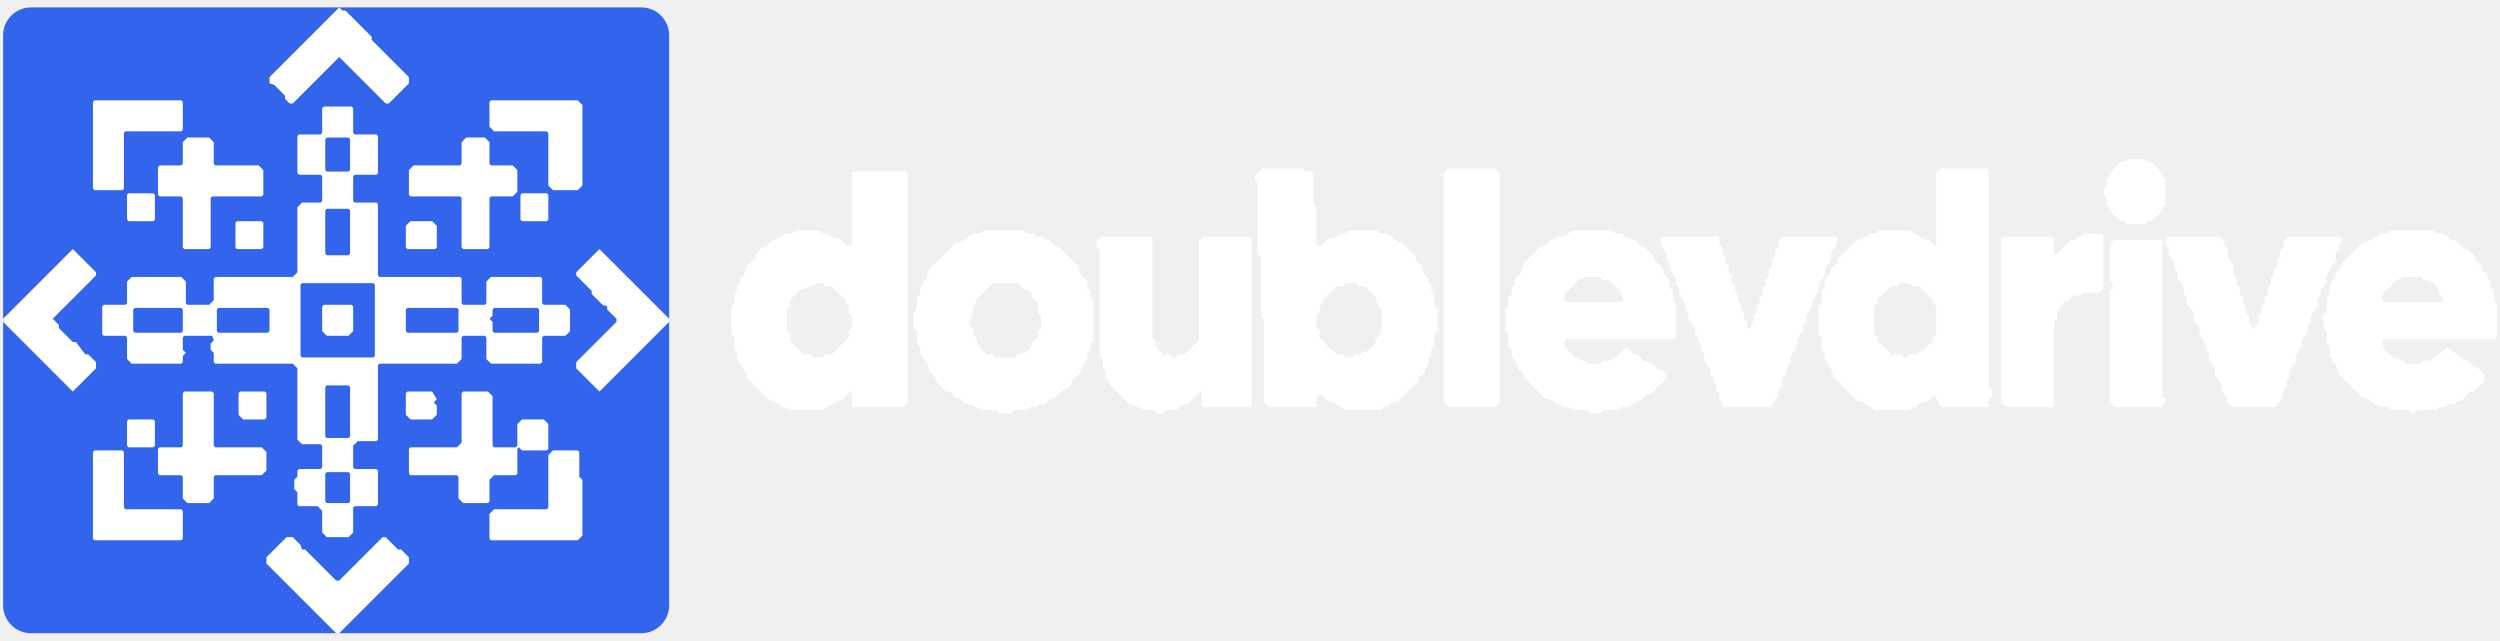
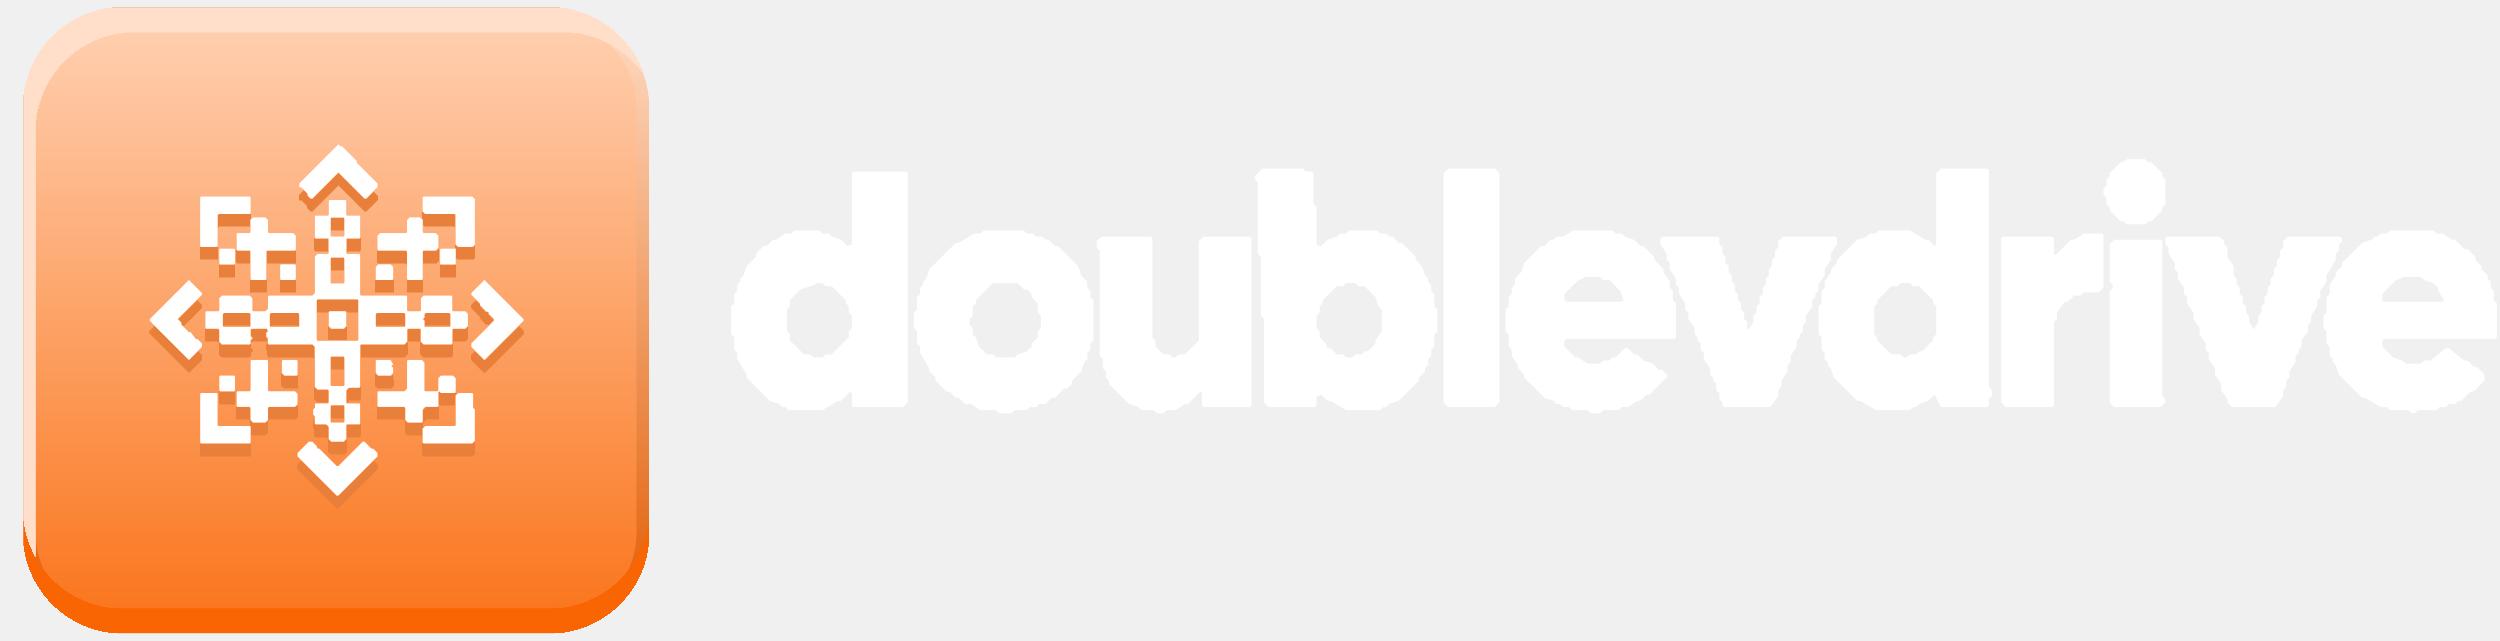
<svg xmlns="http://www.w3.org/2000/svg" viewBox="0 0 807 204" width="160" height="41" role="img" aria-label="ANAS">
-   <rect x="1" y="1" width="215" height="202" rx="9.0" fill="#3265EB" />
-   <path fill="#FFFFFF" fill-rule="evenodd" d="M109,1.5L87,23.5L87,25.5L88.5,26L92,29.5L92,30.5L93.5,32L94.5,32L109.5,17L124.5,32L125.5,32L132,25.5L132,23.5L120,11.5L120,10.5L111.5,2L110.5,2L109.5,1L109,1.5ZM30,31.5L30.5,31L58.5,31L59,31.5L59,40.5L58.5,41L40.5,41L40,41.5L40,59.5L39.5,60L30.5,60L30,59.5L30,31.5ZM158,31.5L158.5,31L186.5,31L188,32.5L188,58.5L186.5,60L178.5,60L177,58.5L177,41.5L176.5,41L159.5,41L158,39.5L158,31.5ZM104,33.5L104.5,33L113.5,33L114,33.5L114,41.5L114.5,42L121.5,42L122,42.5L122,54.5L121.5,55L114.5,55L114,55.5L114,63.5L114.5,64L121.5,64L122,64.5L122,87.5L122.5,88L148.5,88L149,88.5L149,96.5L149.5,97L156.5,97L157,96.5L157,89.5L158.5,88L174.5,88L175,88.5L175,96.5L175.5,97L182.5,97L184,98.5L184,105.5L182.5,107L175.5,107L175,107.5L175,115.5L174.5,116L158.5,116L157,114.5L157,107.5L156.5,107L149.5,107L149,107.5L149,114.5L147.5,116L122.5,116L122,116.5L122,140.5L121.5,141L115.5,141L114,142.5L114,149.5L114.5,150L121.5,150L122,150.5L122,161.5L121.5,162L114.5,162L114,162.5L114,170.5L112.5,172L105.5,172L104,170.5L104,163.5L102.5,162L96.5,162L96,161.5L96,157.5L95,156.5L95,153.5L96,152.5L96,150.5L96.5,150L103.5,150L104,149.5L104,142.5L103.5,142L97.5,142L96,140.5L96,117.5L94.5,116L69.5,116L69,115.5L69,112.5L68,111.5L68,109.5L69,108.5L68.5,107L59.5,107L59,107.5L59,111.5L60,112.5L59,113.5L59,115.5L58.5,116L42.5,116L41,114.5L41,107.5L40.5,107L33.5,107L33,106.5L33,97.5L33.5,97L40.5,97L41,96.5L41,89.5L42.5,88L58.5,88L60,89.5L60,96.5L60.5,97L67.5,97L69,95.5L69,88.5L69.5,88L94.5,88L96,86.5L96,65.5L97.5,64L103.5,64L104,63.5L104,55.5L103.5,55L96.5,55L96,54.5L96,42.5L96.5,42L103.5,42L104,41.5L104,33.5ZM60,43.5L60.5,43L67.5,43L69,44.5L69,51.5L69.5,52L83.5,52L85,53.5L85,61.5L84.5,62L68.5,62L68,62.5L68,78.5L67.5,79L59.5,79L59,78.5L59,62.5L58.5,62L51.5,62L51,61.5L51,52.5L51.5,52L58.5,52L59,51.5L59,44.5L60,43.5ZM105,43.5L105.5,43L112.5,43L113,43.5L113,53.5L112.5,54L105.5,54L105,53.5L105,43.5ZM150,43.5L149,44.5L149,51.5L148.5,52L133.5,52L132,53.5L132,61.5L132.5,62L148.5,62L149,62.5L149,78.5L149.5,79L157.5,79L158,78.5L158,62.5L158.5,62L165.5,62L167,60.5L167,53.5L165.5,52L158.5,52L158,51.5L158,44.5L156.5,43L150.5,43L150,43.5ZM41,61.5L41.5,61L49.5,61L50,61.5L50,69.5L49.5,70L41.5,70L41,69.5L41,61.5ZM168,61.5L168.5,61L176.5,61L177,61.5L177,69.5L176.5,70L168.5,70L168,69.5L168,61.5ZM105,66.5L105.5,66L112.5,66L113,66.5L113,80.5L112.5,81L105.5,81L105,80.5L105,66.5ZM76,70.5L76.5,70L84.5,70L85,70.5L85,78.5L84.5,79L76.5,79L76,78.5L76,70.5ZM132,70.5L131,71.5L131,78.5L131.5,79L140.5,79L141,78.5L141,71.5L139.5,70L132.5,70L132,70.5ZM23,79.5L23.5,79L31,86.5L31,87.5L17,101.5L19,103.5L19,104.5L23.5,109L24.5,109L27.5,113L28.5,113L31,115.5L31,117.5L23.5,125L1,102.5L1,101.5L23,79.5ZM193,79.5L193.5,79L216,101.5L216,102.5L193.5,125L186,117.5L186,115.5L199,102.5L199,101.5L196,98.5L196,97.5L194.5,97L191,93.5L191,92.5L186,87.5L186,86.5L193,79.5ZM97,90.5L97.5,90L120.5,90L121,90.5L121,113.5L120.5,114L97.5,114L97,113.5L97,90.5ZM104,97.5L104.5,97L113.5,97L114,97.5L114,105.5L112.5,107L105.5,107L104,105.5L104,97.5ZM43,98.5L43.5,98L58.5,98L59,98.5L59,105.5L58.5,106L43.5,106L43,105.5L43,98.5ZM70,98.5L70.5,98L86.5,98L87,98.5L87,105.5L86.5,106L70.5,106L70,105.5L70,98.5ZM131,98.5L131.5,98L147.5,98L148,98.5L148,105.5L147.5,106L131.5,106L131,105.5L131,98.5ZM159,98.5L159,100.5L158,101.5L159,102.5L159,105.5L159.5,106L173.5,106L174,105.5L174,98.5L173.5,98L159.5,98L159,98.5ZM105,123.5L105,139.5L105.5,140L112.5,140L113,139.5L113,123.5L112.5,123L105.5,123L105,123.5ZM59,125.5L59,142.5L58.5,143L51.5,143L51,143.5L51,151.5L51.5,152L58.5,152L59,152.5L59,159.5L60.5,161L67.5,161L69,159.5L69,152.5L69.5,152L84.5,152L86,150.5L86,144.5L84.5,143L69.5,143L69,142.5L69,125.5L68.5,125L59.5,125L59,125.5ZM77,125.5L77.5,125L85.5,125L86,125.5L86,133.5L85.5,134L78.5,134L77,132.5L77,125.5ZM131,125.5L131,132.5L132.5,134L139.5,134L141,132.5L141,129.5L140,128.5L141,127.5L139.5,125L131.5,125L131,125.5ZM149,125.5L149.5,125L157.5,125L159,126.5L159,142.5L159.5,143L166.5,143L167,142.5L167,135.5L168.5,134L175.5,134L177,135.5L177,143.5L176.5,144L168.5,144L167.5,143L167,143.5L167,151.5L166.5,152L159.5,152L158,153.5L158,160.5L157.5,161L149.5,161L148,159.5L148,152.5L147.5,152L132.5,152L132,151.5L132,143.5L132.5,143L147.5,143L149,141.5L149,125.5ZM41,134.5L41.5,134L49.5,134L50,134.5L50,142.5L49.5,143L41.5,143L41,142.5L41,134.5ZM30,144.5L30.5,144L39.5,144L40,144.5L40,162.5L40.5,163L58.5,163L59,163.5L59,172.5L58.5,173L30.5,173L30,172.5L30,144.5ZM178,144.5L178.5,144L186.5,144L187,144.5L187,152.5L188,153.5L188,171.5L186.5,173L158.5,173L158,172.5L158,164.5L159.5,163L176.5,163L177,162.5L177,145.5L178,144.5ZM105,151.5L105,160.5L105.5,161L112.5,161L113,160.5L113,151.5L112.5,151L105.5,151L105,151.5ZM92,172.5L86,178.5L86,180.5L108.5,203L109.5,203L132,180.5L132,178.5L129.5,176L128.5,176L124.5,172L123.5,172L109.5,186L108.5,186L98.5,176L97.5,176L97,174.5L94.5,172L92.5,172L92,172.5ZM686,50.5L684.5,51L681,54.5L681,55.5L680,56.5L680,58.5L679,59.5L679,61.5L680,62.5L680,64.5L681,65.5L681,66.5L684.5,70L685.5,70L686.5,71L692.5,71L693.5,70L694.5,70L698,66.5L698,65.5L699,64.5L699,56.5L698,55.5L698,54.5L694.5,51L693.5,51L692.5,50L686.5,50L686,50.5ZM407,53.5L405,55.5L405,56.5L406,57.5L406,80.5L407,81.5L407,100.5L408,101.5L408,128.5L409.5,130L424.5,130L425,129.5L425,126.5L426.5,126L428.5,128L429.5,128L434.5,131L445.5,131L446.5,130L447.5,130L448.5,129L451.5,128L458,121.5L458,120.5L460,118.5L460,117.5L461,116.5L461,114.5L462,113.5L462,111.5L463,110.5L463,106.5L464,105.5L464,98.5L463,97.5L463,93.5L462,92.5L462,90.5L461,89.5L461,88.5L460,87.5L459,84.5L457,82.5L457,81.5L452.5,77L451.5,77L449.5,75L448.5,75L447.5,74L445.5,74L444.5,73L435.5,73L434.5,74L432.5,74L431.5,75L428.5,76L426.5,78L425.5,78L425,77.5L425,65.5L424,64.5L424,54.5L423.5,54L421.5,54L420.5,53L407.5,53L407,53.5ZM467,53.5L466,54.5L466,128.5L467.5,130L482.5,130L484,128.5L484,54.5L482.5,53L467.5,53L467,53.5ZM626,53.5L625,54.5L625,77.5L624.5,78L622.5,76L621.5,76L616.5,73L606.5,73L605.5,74L603.5,74L602.5,75L599.5,76L593,82.5L593,83.5L591,85.5L591,86.5L589,89.5L589,91.5L588,92.5L588,96.5L587,97.5L587,106.5L588,107.5L588,111.5L589,112.5L589,114.5L590,115.5L590,116.5L591,117.5L592,120.5L599.5,128L600.5,128L605.5,131L616.5,131L617.5,130L618.5,130L619.5,129L622.5,128L624.5,126L626.5,130L641.5,130L642,129.5L642,127.5L643,126.5L643,124.5L642,123.5L642,53.5L641.5,53L626.5,53L626,53.5ZM275,54.5L275.5,54L292.5,54L293,54.5L293,128.5L291.5,130L275.5,130L275,129.5L275,125.5L274.5,125L271.5,128L270.5,128L265.5,131L254.5,131L253.5,130L252.5,130L251.5,129L248.5,128L241,120.5L241,119.5L238,114.5L238,112.5L237,111.5L237,107.5L236,106.5L236,97.5L237,96.5L237,93.5L238,92.5L238,90.5L239,89.5L239,88.5L240,87.5L241,84.5L244,81.5L244,80.5L246.5,78L247.5,78L249.5,76L250.5,76L253.5,74L255.5,74L256.5,73L264.5,73L265.5,74L267.5,74L268.5,75L271.5,76L273.5,78L275,77.5L275,54.5ZM317,73.5L317.5,73L330.5,73L331.5,74L333.5,74L334.5,75L336.5,75L337.5,76L338.5,76L340.5,78L341.5,78L348,84.5L349,87.5L351,89.5L351,91.5L352,92.5L352,94.5L353,95.5L353,108.5L352,109.5L352,111.5L351,112.5L351,114.5L350,115.5L349,118.5L346,121.5L346,122.5L344.5,124L343.5,124L340.5,127L339.5,127L337.5,129L335.5,129L334.5,130L332.5,130L331.5,131L327.5,131L326.5,132L322.5,132L321.5,131L316.5,131L313.5,129L311.5,129L309.5,127L308.5,127L306.5,125L305.5,125L302,121.5L302,120.5L300,118.5L300,117.5L297,112.5L297,110.5L296,109.5L296,105.5L295,104.5L295,99.5L296,98.5L296,94.5L297,93.5L297,91.5L298,90.5L298,89.5L299,88.5L300,85.5L308.5,77L309.5,77L314.5,74L316.5,74L317,73.5ZM507,73.5L507.5,73L520.5,73L521.5,74L523.5,74L524.5,75L527.5,76L529.5,78L530.5,78L534,81.5L534,82.5L537,85.5L537,86.5L539,89.5L539,91.5L540,92.5L540,95.5L541,96.5L541,107.5L540.5,108L505.5,108L505,108.5L505,110.5L508.5,114L509.5,114L512.5,116L516.5,116L517.5,115L519.5,115L520.5,114L521.5,114L524.5,111L525.5,111L527.5,113L528.5,113L530.5,115L533.5,116L535.5,118L536.5,118L538,119.5L538,120.5L532.5,126L531.5,126L529.5,128L528.5,128L525.5,130L523.5,130L522.5,131L517.5,131L516.5,132L513.5,132L512.5,131L507.5,131L506.5,130L504.5,130L503.5,129L502.5,129L501.5,128L498.5,127L492,120.5L492,119.5L490,117.5L490,116.5L488,113.5L488,111.5L487,110.5L487,106.5L486,105.5L486,98.5L487,97.5L487,94.5L488,93.5L488,91.5L489,90.5L489,88.5L491,86.5L492,83.5L497.5,78L498.5,78L500.5,76L501.5,76L502.5,75L504.5,75L507,73.5ZM771,73.5L770.5,74L768.5,74L767.5,75L766.5,75L765.5,76L762.5,77L756,83.5L756,84.5L754,86.5L754,87.5L752,90.5L752,93.5L751,94.5L751,99.5L750,100.5L750,104.5L751,105.5L751,109.5L752,110.5L752,113.5L753,114.5L753,115.5L754,116.5L755,119.5L762.5,127L763.5,127L768.5,130L770.5,130L771.5,131L777.5,131L778.5,132L779.5,132L780.5,131L786.5,131L787.5,130L789.5,130L790.5,129L792.5,129L793.5,128L794.5,128L797.5,125L798.5,125L802,121.5L802,119.5L799.5,117L798.5,117L796.5,115L795.5,115L790.5,111L789.5,111L784.5,115L782.5,115L781.5,116L776.5,116L775.5,115L772.5,114L769,110.5L769,108.5L769.5,108L805.5,108L806,107.5L806,96.5L805,95.5L805,92.5L804,91.5L804,89.5L803,88.5L803,87.5L801,85.5L801,84.5L799,82.5L799,81.5L796.5,79L795.5,79L792.5,76L791.5,76L788.5,74L786.5,74L785.5,73L771.5,73L771,73.5ZM672,74.5L672.5,74L678.5,74L679,74.5L679,91.5L677.5,93L672.5,93L671.5,94L669.5,94L667.5,96L666.5,96L664,99.5L664,101.5L663,102.5L663,129.5L662.5,130L647.5,130L646,128.5L646,75.5L646.5,75L662.5,75L663,75.5L663,80.5L663.5,81L668.5,76L669.5,76L672,74.5ZM355,75.5L355.5,75L371.5,75L372,75.5L372,107.5L373,108.5L373,110.5L375.5,113L377.5,113L378.5,114L379.5,114L380.5,113L382.5,113L387,108.5L387,76.5L388.5,75L403.5,75L404,75.5L404,129.5L403.5,130L388.5,130L388,129.5L388,125.5L387.5,125L383.5,129L382.5,129L379.5,131L376.5,131L375.5,132L373.5,132L372.5,131L368.5,131L367.5,130L364.5,129L358,122.5L358,121.5L357,120.5L357,118.5L356,117.5L356,114.5L355,113.5L355,79.5L354,78.5L354,76.5L355,75.5ZM536,75.5L536.5,75L554.5,75L555,75.5L555,77.5L556,78.5L556,80.5L557,81.5L557,83.5L558,84.5L558,86.5L559,87.5L559,89.5L560,90.5L560,92.5L561,93.5L561,95.5L562,96.5L562,98.5L563,99.5L563,101.5L564,102.5L564,104.5L564.5,105L566,102.5L566,100.5L567,99.5L567,97.5L568,96.5L568,94.5L569,93.5L569,91.5L570,90.5L570,88.5L571,87.5L571,85.5L572,84.5L572,82.5L573,81.5L573,79.5L574,78.5L574,76.5L575.5,75L592.5,75L593,75.5L593,77.5L591,80.5L591,82.5L589,85.5L589,87.5L587,90.5L587,92.5L586,93.5L586,94.5L585,95.5L585,97.5L583,100.5L583,102.5L582,103.5L582,105.5L581,106.5L581,107.5L580,108.5L580,110.5L578,113.5L578,115.5L577,116.5L577,118.5L575,121.5L575,123.5L574,124.5L574,126.5L571.5,130L556.5,130L556,129.5L556,128.5L555,127.5L555,125.5L554,124.5L554,122.5L553,121.5L553,120.5L552,119.5L552,117.5L550,114.5L550,112.5L549,111.5L549,109.5L548,108.5L548,107.5L547,106.5L547,104.5L545,101.5L545,99.5L544,98.5L544,96.5L542,93.5L542,91.5L541,90.5L541,88.5L539,85.5L539,83.5L538,82.5L538,80.5L536,77.5L536,75.5ZM699,75.5L699.5,75L716.5,75L718,76.5L718,77.5L719,78.5L719,81.5L721,84.5L721,87.5L722,88.5L722,90.5L723,91.5L723,93.5L724,94.5L724,96.5L725,97.5L725,99.5L726,100.5L726,102.5L727.5,105L729,102.5L729,100.5L730,99.5L730,97.5L731,96.5L731,94.5L732,93.5L732,91.5L733,90.5L733,88.5L734,87.5L734,85.5L735,84.5L735,82.5L736,81.5L736,79.5L737,78.5L737,76.5L738.5,75L755.5,75L756,75.5L756,76.5L755,77.5L755,79.5L754,80.5L754,82.5L751,87.5L751,89.5L749,92.5L749,94.5L748,95.5L748,97.5L746,100.5L746,102.5L745,103.5L745,105.5L743,108.5L743,110.5L742,111.5L742,112.5L741,113.5L741,115.5L739,118.5L739,120.5L738,121.5L738,123.5L737,124.5L737,126.5L734.5,130L720.5,130L719,128.5L719,127.5L717,124.5L717,122.5L715,119.5L715,117.5L713,114.5L713,112.5L712,111.5L712,109.5L710,106.5L710,104.5L708,101.5L708,99.5L706,96.5L706,94.5L705,93.5L705,91.5L703,88.5L703,86.5L702,85.5L702,83.5L700,80.5L700,78.5L699,77.5L699,75.5ZM682,76.5L682.5,76L697.5,76L698,76.5L698,126.5L699,127.5L699,128.5L697.5,130L682.5,130L681,128.5L681,92.5L682,91.5L682,90.5L681,89.5L681,77.5L682,76.5ZM511,88.5L509.5,89L505,93.5L505,95.5L505.5,96L523.5,96L524,95.5L523,92.5L519.5,89L517.5,89L516.5,88L511.5,88L511,88.5ZM775,88.5L775.5,88L781.5,88L782.5,89L785.5,90L787,91.5L787,92.5L789,95.5L788.5,96L769.5,96L769,95.5L769,93.5L773.5,89L775,88.5ZM263,90.5L258.5,92L255,95.5L255,97.5L254,98.5L254,105.5L255,106.5L255,108.5L259.5,113L261.5,113L262.5,114L265.5,114L266.5,113L268.5,113L274,107.5L274,105.5L275,104.5L275,100.5L274,99.5L274,97.5L273,96.5L273,95.5L268.5,91L266.5,91L265.5,90L263.5,90L263,90.5ZM320,90.5L315,95.5L315,96.5L314,97.5L314,100.5L313,101.5L313,103.5L314,104.5L314,106.5L315,107.5L316,110.5L318.5,113L320.5,113L321.5,114L327.5,114L328.5,113L331.5,112L333,110.5L333,109.5L335,107.5L335,105.5L336,104.5L336,100.5L335,99.5L335,96.5L333,94.5L333,93.5L331.5,92L330.5,92L328.5,90L320.5,90L320,90.5ZM434,90.5L433.5,91L431.5,91L427,95.5L427,96.5L426,97.5L426,99.5L425,100.5L425,104.5L426,105.5L426,107.5L428,109.5L428.5,111L429.5,111L431.5,113L433.5,113L434.5,114L436.5,114L437.5,113L439.5,113L440.5,112L441.5,112L444,109.5L444,108.5L446,105.5L446,98.5L445,97.5L444,94.5L440.5,91L438.5,91L437.5,90L434.5,90L434,90.5ZM613,90.5L612.5,91L610.5,91L606,95.5L606,96.5L605,97.5L605,106.5L606,107.5L606,108.5L610.5,113L613.5,113L614.5,114L615.5,114L616.5,113L618.5,113L619.5,112L620.5,112L624,108.5L624,107.5L625,106.5L625,97.5L624,96.5L624,95.5L619.5,91L617.5,91L616.5,90L613.5,90L613,90.5Z" />
+   <svg x="7.5" y="1" width="202" height="202" viewBox="0 0 50 50" fill="none">
+     <g filter="url(#filter0_ii_236_3237)">
+       <rect width="50" height="50" rx="8" fill="url(#paint0_linear_236_3237)" />
+       <rect x="0.5" y="0.5" width="49" height="49" rx="7.5" stroke="url(#paint1_linear_236_3237)" />
+       <g filter="url(#filter1_d_236_3237)">
+         <g transform="translate(6.042,5.972) scale(0.13889)">
+           <path fill-rule="evenodd" clip-rule="evenodd" d="M137.3,36.3L115.3,58.3L115.3,60.3L116.8,60.8L120.3,64.3L120.3,65.3L121.8,66.8L122.8,66.8L137.8,51.8L152.8,66.8L153.8,66.8L160.3,60.3L160.3,58.3L148.3,46.3L148.3,45.3L139.8,36.8L138.8,36.8L137.8,35.8L137.3,36.3ZM58.3,66.3L58.8,65.8L86.8,65.8L87.3,66.3L87.3,75.3L86.8,75.8L68.8,75.8L68.3,76.3L68.3,94.3L67.8,94.8L58.8,94.8L58.3,94.3L58.3,66.3ZM186.3,66.3L186.8,65.8L214.8,65.8L216.3,67.3L216.3,93.3L214.8,94.8L206.8,94.8L205.3,93.3L205.3,76.3L204.8,75.8L187.8,75.8L186.3,74.3L186.3,66.3ZM132.3,68.3L132.8,67.8L141.8,67.8L142.3,68.3L142.3,76.3L142.8,76.8L149.8,76.8L150.3,77.3L150.3,89.3L149.8,89.8L142.8,89.8L142.3,90.3L142.3,98.3L142.8,98.8L149.8,98.8L150.3,99.3L150.3,122.3L150.8,122.8L176.8,122.8L177.3,123.3L177.3,131.3L177.8,131.8L184.8,131.8L185.3,131.3L185.3,124.3L186.8,122.8L202.8,122.8L203.3,123.3L203.3,131.3L203.8,131.8L210.8,131.8L212.3,133.3L212.3,140.3L210.8,141.8L203.8,141.8L203.3,142.3L203.3,150.3L202.8,150.8L186.8,150.8L185.3,149.3L185.3,142.3L184.8,141.8L177.8,141.8L177.3,142.3L177.3,149.3L175.8,150.8L150.8,150.8L150.3,151.3L150.3,175.3L149.8,175.8L143.8,175.8L142.3,177.3L142.3,184.3L142.8,184.8L149.8,184.8L150.3,185.3L150.3,196.3L149.8,196.8L142.8,196.8L142.3,197.3L142.3,205.3L140.8,206.8L133.8,206.8L132.3,205.3L132.3,198.3L130.8,196.8L124.8,196.8L124.3,196.3L124.3,192.3L123.3,191.3L123.3,188.3L124.3,187.3L124.3,185.3L124.8,184.8L131.8,184.8L132.3,184.3L132.3,177.3L131.8,176.8L125.8,176.8L124.3,175.3L124.3,152.3L122.8,150.8L97.8,150.8L97.3,150.3L97.3,147.3L96.3,146.3L96.3,144.3L97.3,143.3L96.8,141.8L87.8,141.8L87.3,142.3L87.3,146.3L88.3,147.3L87.3,148.3L87.3,150.3L86.8,150.8L70.8,150.8L69.3,149.3L69.3,142.3L68.8,141.8L61.8,141.8L61.3,141.3L61.3,132.3L61.8,131.8L68.8,131.8L69.3,131.3L69.3,124.3L70.8,122.8L86.8,122.8L88.3,124.3L88.3,131.3L88.8,131.8L95.8,131.8L97.3,130.3L97.3,123.3L97.8,122.8L122.8,122.8L124.3,121.3L124.3,100.3L125.8,98.8L131.8,98.8L132.3,98.3L132.3,90.3L131.8,89.8L124.8,89.8L124.3,89.3L124.3,77.3L124.8,76.8L131.8,76.8L132.3,76.3L132.3,68.3ZM88.3,78.3L88.8,77.8L95.8,77.8L97.3,79.3L97.3,86.3L97.8,86.8L111.8,86.8L113.3,88.3L113.3,96.3L112.8,96.8L96.8,96.8L96.3,97.3L96.3,113.3L95.8,113.8L87.8,113.8L87.3,113.3L87.3,97.3L86.8,96.8L79.8,96.8L79.3,96.3L79.3,87.3L79.8,86.8L86.8,86.8L87.3,86.3L87.3,79.3L88.3,78.3ZM133.3,78.3L133.8,77.8L140.8,77.8L141.3,78.3L141.3,88.3L140.8,88.8L133.8,88.8L133.3,88.3L133.3,78.3ZM178.3,78.3L177.3,79.3L177.3,86.3L176.8,86.8L161.8,86.8L160.3,88.3L160.3,96.3L160.8,96.8L176.8,96.8L177.3,97.3L177.3,113.3L177.8,113.8L185.8,113.8L186.3,113.3L186.3,97.3L186.8,96.8L193.8,96.8L195.3,95.3L195.3,88.3L193.8,86.8L186.8,86.8L186.3,86.3L186.3,79.3L184.8,77.8L178.8,77.8L178.3,78.3ZM69.3,96.3L69.8,95.8L77.8,95.8L78.3,96.3L78.3,104.3L77.8,104.8L69.8,104.8L69.3,104.3L69.3,96.3ZM196.3,96.3L196.8,95.8L204.8,95.8L205.3,96.3L205.3,104.3L204.8,104.8L196.8,104.8L196.3,104.3L196.3,96.3ZM133.3,101.3L133.8,100.8L140.8,100.8L141.3,101.3L141.3,115.3L140.8,115.8L133.8,115.8L133.3,115.3L133.3,101.3ZM104.3,105.3L104.8,104.8L112.8,104.8L113.3,105.3L113.3,113.3L112.8,113.8L104.8,113.8L104.3,113.3L104.3,105.3ZM160.3,105.3L159.3,106.3L159.3,113.3L159.8,113.8L168.8,113.8L169.3,113.3L169.3,106.3L167.8,104.8L160.8,104.8L160.3,105.3ZM51.3,114.3L51.8,113.8L59.3,121.3L59.3,122.3L45.3,136.3L47.3,138.3L47.3,139.3L51.8,143.8L52.8,143.8L55.8,147.8L56.8,147.8L59.3,150.3L59.3,152.3L51.8,159.8L29.3,137.3L29.3,136.3L51.3,114.3ZM221.3,114.3L221.8,113.8L244.3,136.3L244.3,137.3L221.8,159.8L214.3,152.3L214.3,150.3L227.3,137.3L227.3,136.3L224.3,133.3L224.3,132.3L222.8,131.8L219.3,128.3L219.3,127.3L214.3,122.3L214.3,121.3L221.3,114.3ZM125.3,125.3L125.8,124.8L148.8,124.8L149.3,125.3L149.3,148.3L148.8,148.8L125.8,148.8L125.3,148.3L125.3,125.3ZM132.3,132.3L132.8,131.8L141.8,131.8L142.3,132.3L142.3,140.3L140.8,141.8L133.8,141.8L132.3,140.3L132.3,132.3ZM71.3,133.3L71.8,132.8L86.8,132.8L87.3,133.3L87.3,140.3L86.8,140.8L71.8,140.8L71.3,140.3L71.3,133.3ZM98.3,133.3L98.8,132.8L114.8,132.8L115.3,133.3L115.3,140.3L114.8,140.8L98.8,140.8L98.3,140.3L98.3,133.3ZM159.3,133.3L159.8,132.8L175.8,132.8L176.3,133.3L176.3,140.3L175.8,140.8L159.8,140.8L159.3,140.3L159.3,133.3ZM187.3,133.3L187.3,135.3L186.3,136.3L187.3,137.3L187.3,140.3L187.8,140.8L201.8,140.8L202.3,140.3L202.3,133.3L201.8,132.8L187.8,132.8L187.3,133.3ZM133.3,158.3L133.3,174.3L133.8,174.8L140.8,174.8L141.3,174.3L141.3,158.3L140.8,157.8L133.8,157.8L133.3,158.3ZM87.3,160.3L87.3,177.3L86.8,177.8L79.8,177.8L79.3,178.3L79.3,186.3L79.8,186.8L86.8,186.8L87.3,187.3L87.3,194.3L88.8,195.8L95.8,195.8L97.3,194.3L97.3,187.3L97.8,186.8L112.8,186.8L114.3,185.3L114.3,179.3L112.8,177.8L97.8,177.8L97.3,177.3L97.3,160.3L96.8,159.8L87.8,159.8L87.3,160.3ZM105.3,160.3L105.8,159.8L113.8,159.8L114.3,160.3L114.3,168.3L113.8,168.8L106.8,168.8L105.3,167.3L105.3,160.3ZM159.3,160.3L159.3,167.3L160.8,168.8L167.8,168.8L169.3,167.3L169.3,164.3L168.3,163.3L169.3,162.3L167.8,159.8L159.8,159.8L159.3,160.3ZM177.3,160.3L177.8,159.8L185.8,159.8L187.3,161.3L187.3,177.3L187.8,177.8L194.8,177.8L195.3,177.3L195.3,170.3L196.8,168.8L203.8,168.8L205.3,170.3L205.3,178.3L204.8,178.8L196.8,178.8L195.8,177.8L195.3,178.3L195.3,186.3L194.8,186.8L187.8,186.8L186.3,188.3L186.3,195.3L185.8,195.8L177.8,195.8L176.3,194.3L176.3,187.3L175.8,186.8L160.8,186.8L160.3,186.3L160.3,178.3L160.8,177.8L175.8,177.8L177.3,176.3L177.3,160.3ZM69.3,169.3L69.8,168.8L77.8,168.8L78.3,169.3L78.3,177.3L77.8,177.8L69.8,177.8L69.3,177.3L69.3,169.3ZM58.3,179.3L58.8,178.8L67.8,178.8L68.3,179.3L68.3,197.3L68.8,197.8L86.8,197.8L87.3,198.3L87.3,207.3L86.8,207.8L58.8,207.8L58.3,207.3L58.3,179.3ZM206.3,179.3L206.8,178.8L214.8,178.8L215.3,179.3L215.3,187.3L216.3,188.3L216.3,206.3L214.8,207.8L186.8,207.8L186.3,207.3L186.3,199.3L187.8,197.8L204.8,197.8L205.3,197.3L205.3,180.3L206.3,179.3ZM133.3,186.3L133.3,195.3L133.8,195.8L140.8,195.8L141.3,195.3L141.3,186.3L140.8,185.8L133.8,185.8L133.3,186.3ZM120.3,207.3L114.3,213.3L114.3,215.3L136.8,237.8L137.8,237.8L160.3,215.3L160.3,213.3L157.8,210.8L156.8,210.8L152.8,206.8L151.8,206.8L137.8,220.8L136.8,220.8L126.8,210.8L125.8,210.8L125.3,209.3L122.8,206.8L120.8,206.8L120.3,207.3Z" fill="white" />
+         </g>
+       </g>
+     </g>
+     <defs>
+       <filter id="filter0_ii_236_3237" x="0" y="0" width="50" height="50" filterUnits="userSpaceOnUse" color-interpolation-filters="sRGB">
+         <feFlood flood-opacity="0" result="BackgroundImageFix" />
+         <feBlend mode="normal" in="SourceGraphic" in2="BackgroundImageFix" result="shape" />
+         <feColorMatrix in="SourceAlpha" type="matrix" values="0 0 0 0 0 0 0 0 0 0 0 0 0 0 0 0 0 0 127 0" result="hardAlpha" />
+         <feOffset dx="1" dy="2" />
+         <feComposite in2="hardAlpha" operator="arithmetic" k2="-1" k3="1" />
+         <feColorMatrix type="matrix" values="0 0 0 0 1 0 0 0 0 0.875 0 0 0 0 0.791 0 0 0 1 0" />
+         <feBlend mode="normal" in2="shape" result="effect1_innerShadow_236_3237" />
+         <feColorMatrix in="SourceAlpha" type="matrix" values="0 0 0 0 0 0 0 0 0 0 0 0 0 0 0 0 0 0 127 0" result="hardAlpha" />
+         <feOffset dy="-2" />
+         <feComposite in2="hardAlpha" operator="arithmetic" k2="-1" k3="1" />
+         <feColorMatrix type="matrix" values="0 0 0 0 0.977 0 0 0 0 0.398 0 0 0 0 0.012 0 0 0 1 0" />
+         <feBlend mode="normal" in2="effect1_innerShadow_236_3237" result="effect2_innerShadow_236_3237" />
+       </filter>
+       <filter id="filter1_d_236_3237" x="6" y="10" width="39" height="34" filterUnits="userSpaceOnUse" color-interpolation-filters="sRGB">
+         <feFlood flood-opacity="0" result="BackgroundImageFix" />
+         <feColorMatrix in="SourceAlpha" type="matrix" values="0 0 0 0 0 0 0 0 0 0 0 0 0 0 0 0 0 0 127 0" result="hardAlpha" />
+         <feOffset dy="1" />
+         <feComposite in2="hardAlpha" operator="out" />
+         <feColorMatrix type="matrix" values="0 0 0 0 0.908 0 0 0 0 0.503 0 0 0 0 0.231 0 0 0 1 0" />
+         <feBlend mode="normal" in2="BackgroundImageFix" result="effect1_dropShadow_236_3237" />
+         <feBlend mode="normal" in="SourceGraphic" in2="effect1_dropShadow_236_3237" result="shape" />
+       </filter>
+       <linearGradient id="paint0_linear_236_3237" x1="25" y1="0" x2="25" y2="50" gradientUnits="userSpaceOnUse">
+         <stop stop-color="#FFD2B4" />
+         <stop offset="1" stop-color="#FA7319" />
+       </linearGradient>
+       <linearGradient id="paint1_linear_236_3237" x1="25" y1="0" x2="25" y2="50" gradientUnits="userSpaceOnUse">
+         <stop stop-color="#FFDDC6" />
+         <stop offset="1" stop-color="#E05A00" />
+       </linearGradient>
+     </defs>
+   </svg>
+   <path fill="#FFFFFF" fill-rule="evenodd" d="M686,50.5L684.5,51L681,54.5L681,55.5L680,56.5L680,58.5L679,59.5L679,61.5L680,62.5L680,64.5L681,65.5L681,66.5L684.5,70L685.5,70L686.5,71L692.5,71L693.5,70L694.5,70L698,66.5L698,65.5L699,64.5L699,56.5L698,55.5L698,54.5L694.5,51L693.5,51L692.5,50L686.5,50L686,50.5Z M407,53.5L405,55.5L405,56.5L406,57.5L406,80.5L407,81.5L407,100.5L408,101.5L408,128.5L409.5,130L424.5,130L425,129.5L425,126.5L426.5,126L428.5,128L429.5,128L434.5,131L445.5,131L446.5,130L447.5,130L448.5,129L451.5,128L458,121.5L458,120.5L460,118.5L460,117.5L461,116.5L461,114.5L462,113.5L462,111.5L463,110.5L463,106.5L464,105.5L464,98.5L463,97.5L463,93.5L462,92.5L462,90.5L461,89.5L461,88.5L460,87.5L459,84.5L457,82.5L457,81.5L452.5,77L451.5,77L449.5,75L448.5,75L447.5,74L445.5,74L444.5,73L435.5,73L434.5,74L432.5,74L431.5,75L428.5,76L426.5,78L425.5,78L425,77.5L425,65.5L424,64.5L424,54.5L423.5,54L421.5,54L420.5,53L407.5,53L407,53.5Z M467,53.5L466,54.5L466,128.5L467.5,130L482.5,130L484,128.5L484,54.5L482.5,53L467.5,53L467,53.5Z M626,53.5L625,54.5L625,77.5L624.5,78L622.5,76L621.5,76L616.5,73L606.5,73L605.5,74L603.5,74L602.5,75L599.5,76L593,82.5L593,83.5L591,85.5L591,86.5L589,89.5L589,91.5L588,92.5L588,96.5L587,97.5L587,106.5L588,107.5L588,111.5L589,112.5L589,114.5L590,115.5L590,116.5L591,117.5L592,120.5L599.5,128L600.5,128L605.5,131L616.5,131L617.5,130L618.5,130L619.5,129L622.5,128L624.5,126L626.5,130L641.5,130L642,129.5L642,127.5L643,126.5L643,124.5L642,123.5L642,53.5L641.5,53L626.5,53L626,53.5Z M275,54.5L275.5,54L292.5,54L293,54.5L293,128.5L291.5,130L275.5,130L275,129.5L275,125.5L274.5,125L271.5,128L270.5,128L265.5,131L254.5,131L253.5,130L252.5,130L251.5,129L248.5,128L241,120.5L241,119.5L238,114.5L238,112.5L237,111.5L237,107.5L236,106.5L236,97.5L237,96.5L237,93.5L238,92.5L238,90.5L239,89.5L239,88.5L240,87.5L241,84.5L244,81.5L244,80.5L246.5,78L247.5,78L249.5,76L250.5,76L253.5,74L255.5,74L256.5,73L264.5,73L265.5,74L267.5,74L268.5,75L271.5,76L273.5,78L275,77.5L275,54.5Z M317,73.5L317.5,73L330.5,73L331.5,74L333.5,74L334.5,75L336.5,75L337.5,76L338.5,76L340.5,78L341.5,78L348,84.5L349,87.5L351,89.5L351,91.5L352,92.5L352,94.5L353,95.5L353,108.5L352,109.5L352,111.5L351,112.5L351,114.5L350,115.5L349,118.5L346,121.5L346,122.5L344.5,124L343.5,124L340.5,127L339.5,127L337.5,129L335.5,129L334.5,130L332.5,130L331.5,131L327.5,131L326.5,132L322.5,132L321.5,131L316.5,131L313.5,129L311.5,129L309.5,127L308.5,127L306.5,125L305.5,125L302,121.5L302,120.5L300,118.5L300,117.5L297,112.5L297,110.5L296,109.5L296,105.5L295,104.5L295,99.5L296,98.5L296,94.5L297,93.5L297,91.5L298,90.5L298,89.5L299,88.5L300,85.5L308.5,77L309.5,77L314.5,74L316.5,74L317,73.5Z M507,73.5L507.5,73L520.5,73L521.5,74L523.5,74L524.5,75L527.5,76L529.5,78L530.5,78L534,81.5L534,82.5L537,85.5L537,86.5L539,89.5L539,91.5L540,92.5L540,95.5L541,96.5L541,107.5L540.5,108L505.5,108L505,108.5L505,110.5L508.5,114L509.5,114L512.5,116L516.5,116L517.5,115L519.5,115L520.5,114L521.5,114L524.5,111L525.5,111L527.5,113L528.5,113L530.5,115L533.5,116L535.5,118L536.5,118L538,119.5L538,120.5L532.5,126L531.5,126L529.5,128L528.5,128L525.5,130L523.5,130L522.5,131L517.5,131L516.5,132L513.5,132L512.5,131L507.5,131L506.5,130L504.5,130L503.5,129L502.5,129L501.5,128L498.5,127L492,120.5L492,119.5L490,117.5L490,116.5L488,113.5L488,111.5L487,110.5L487,106.5L486,105.5L486,98.5L487,97.5L487,94.5L488,93.5L488,91.5L489,90.5L489,88.5L491,86.5L492,83.5L497.5,78L498.5,78L500.5,76L501.5,76L502.5,75L504.5,75L507,73.5Z M771,73.5L770.5,74L768.5,74L767.5,75L766.5,75L765.5,76L762.5,77L756,83.5L756,84.5L754,86.5L754,87.5L752,90.5L752,93.5L751,94.5L751,99.5L750,100.5L750,104.5L751,105.5L751,109.5L752,110.5L752,113.5L753,114.5L753,115.5L754,116.5L755,119.5L762.5,127L763.5,127L768.5,130L770.5,130L771.5,131L777.5,131L778.5,132L779.5,132L780.5,131L786.5,131L787.5,130L789.5,130L790.5,129L792.5,129L793.5,128L794.5,128L797.5,125L798.5,125L802,121.5L802,119.5L799.5,117L798.5,117L796.5,115L795.5,115L790.5,111L789.5,111L784.5,115L782.5,115L781.5,116L776.5,116L775.5,115L772.5,114L769,110.5L769,108.5L769.5,108L805.5,108L806,107.5L806,96.5L805,95.5L805,92.5L804,91.5L804,89.5L803,88.5L803,87.5L801,85.5L801,84.5L799,82.5L799,81.5L796.5,79L795.5,79L792.5,76L791.5,76L788.5,74L786.5,74L785.5,73L771.5,73L771,73.5Z M672,74.5L672.5,74L678.5,74L679,74.5L679,91.5L677.5,93L672.5,93L671.5,94L669.5,94L667.5,96L666.5,96L664,99.5L664,101.5L663,102.5L663,129.5L662.5,130L647.5,130L646,128.5L646,75.5L646.5,75L662.5,75L663,75.5L663,80.5L663.5,81L668.5,76L669.5,76L672,74.5Z M355,75.5L355.5,75L371.5,75L372,75.5L372,107.5L373,108.5L373,110.5L375.5,113L377.5,113L378.5,114L379.5,114L380.5,113L382.5,113L387,108.5L387,76.5L388.5,75L403.5,75L404,75.5L404,129.5L403.5,130L388.5,130L388,129.5L388,125.5L387.5,125L383.5,129L382.5,129L379.5,131L376.5,131L375.5,132L373.5,132L372.5,131L368.5,131L367.5,130L364.5,129L358,122.5L358,121.5L357,120.5L357,118.5L356,117.5L356,114.5L355,113.5L355,79.5L354,78.5L354,76.5L355,75.5Z M536,75.5L536.5,75L554.5,75L555,75.5L555,77.5L556,78.5L556,80.5L557,81.5L557,83.5L558,84.5L558,86.5L559,87.5L559,89.5L560,90.5L560,92.5L561,93.5L561,95.5L562,96.5L562,98.5L563,99.5L563,101.5L564,102.5L564,104.5L564.5,105L566,102.5L566,100.5L567,99.5L567,97.5L568,96.5L568,94.5L569,93.5L569,91.5L570,90.5L570,88.5L571,87.5L571,85.5L572,84.5L572,82.5L573,81.5L573,79.5L574,78.5L574,76.5L575.5,75L592.5,75L593,75.5L593,77.5L591,80.5L591,82.5L589,85.5L589,87.5L587,90.5L587,92.5L586,93.5L586,94.5L585,95.5L585,97.5L583,100.5L583,102.5L582,103.5L582,105.5L581,106.5L581,107.5L580,108.5L580,110.5L578,113.5L578,115.5L577,116.5L577,118.5L575,121.5L575,123.5L574,124.5L574,126.5L571.5,130L556.5,130L556,129.5L556,128.5L555,127.5L555,125.5L554,124.5L554,122.5L553,121.5L553,120.5L552,119.5L552,117.5L550,114.5L550,112.5L549,111.5L549,109.5L548,108.5L548,107.5L547,106.5L547,104.5L545,101.5L545,99.5L544,98.5L544,96.5L542,93.5L542,91.5L541,90.5L541,88.5L539,85.5L539,83.5L538,82.5L538,80.5L536,77.5L536,75.5Z M699,75.5L699.5,75L716.5,75L718,76.5L718,77.5L719,78.5L719,81.5L721,84.5L721,87.5L722,88.5L722,90.5L723,91.5L723,93.5L724,94.5L724,96.5L725,97.5L725,99.5L726,100.5L726,102.5L727.5,105L729,102.5L729,100.5L730,99.5L730,97.5L731,96.5L731,94.5L732,93.5L732,91.5L733,90.5L733,88.5L734,87.5L734,85.5L735,84.5L735,82.5L736,81.5L736,79.5L737,78.5L737,76.5L738.5,75L755.5,75L756,75.5L756,76.5L755,77.5L755,79.5L754,80.5L754,82.5L751,87.5L751,89.5L749,92.5L749,94.5L748,95.5L748,97.5L746,100.5L746,102.5L745,103.5L745,105.5L743,108.5L743,110.5L742,111.5L742,112.5L741,113.5L741,115.5L739,118.5L739,120.5L738,121.5L738,123.5L737,124.5L737,126.5L734.5,130L720.5,130L719,128.5L719,127.5L717,124.5L717,122.5L715,119.5L715,117.5L713,114.5L713,112.5L712,111.5L712,109.5L710,106.5L710,104.5L708,101.5L708,99.5L706,96.5L706,94.5L705,93.5L705,91.5L703,88.5L703,86.5L702,85.5L702,83.5L700,80.5L700,78.5L699,77.5L699,75.5Z M682,76.5L682.5,76L697.5,76L698,76.5L698,126.5L699,127.5L699,128.5L697.5,130L682.5,130L681,128.5L681,92.5L682,91.5L682,90.5L681,89.5L681,77.5L682,76.5Z M511,88.5L509.5,89L505,93.5L505,95.5L505.5,96L523.5,96L524,95.5L523,92.5L519.5,89L517.5,89L516.5,88L511.5,88L511,88.5Z M775,88.5L775.5,88L781.5,88L782.5,89L785.5,90L787,91.5L787,92.5L789,95.5L788.5,96L769.5,96L769,95.5L769,93.5L773.5,89L775,88.5Z M263,90.5L258.5,92L255,95.5L255,97.5L254,98.5L254,105.5L255,106.5L255,108.5L259.5,113L261.5,113L262.5,114L265.5,114L266.5,113L268.5,113L274,107.5L274,105.5L275,104.5L275,100.5L274,99.5L274,97.5L273,96.5L273,95.5L268.5,91L266.5,91L265.5,90L263.5,90L263,90.5Z M320,90.5L315,95.5L315,96.5L314,97.5L314,100.5L313,101.5L313,103.5L314,104.5L314,106.5L315,107.5L316,110.5L318.5,113L320.5,113L321.5,114L327.5,114L328.5,113L331.5,112L333,110.5L333,109.5L335,107.5L335,105.5L336,104.5L336,100.5L335,99.5L335,96.5L333,94.5L333,93.5L331.5,92L330.5,92L328.5,90L320.5,90L320,90.5Z M434,90.5L433.5,91L431.5,91L427,95.5L427,96.5L426,97.5L426,99.5L425,100.5L425,104.5L426,105.5L426,107.5L428,109.5L428.5,111L429.5,111L431.5,113L433.5,113L434.5,114L436.5,114L437.5,113L439.5,113L440.5,112L441.5,112L444,109.5L444,108.5L446,105.5L446,98.5L445,97.5L444,94.5L440.5,91L438.5,91L437.5,90L434.5,90L434,90.5Z M613,90.5L612.5,91L610.5,91L606,95.5L606,96.5L605,97.5L605,106.5L606,107.5L606,108.5L610.5,113L613.5,113L614.5,114L615.5,114L616.5,113L618.5,113L619.5,112L620.5,112L624,108.5L624,107.5L625,106.5L625,97.5L624,96.5L624,95.5L619.5,91L617.5,91L616.5,90L613.5,90L613,90.5Z" />
</svg>
